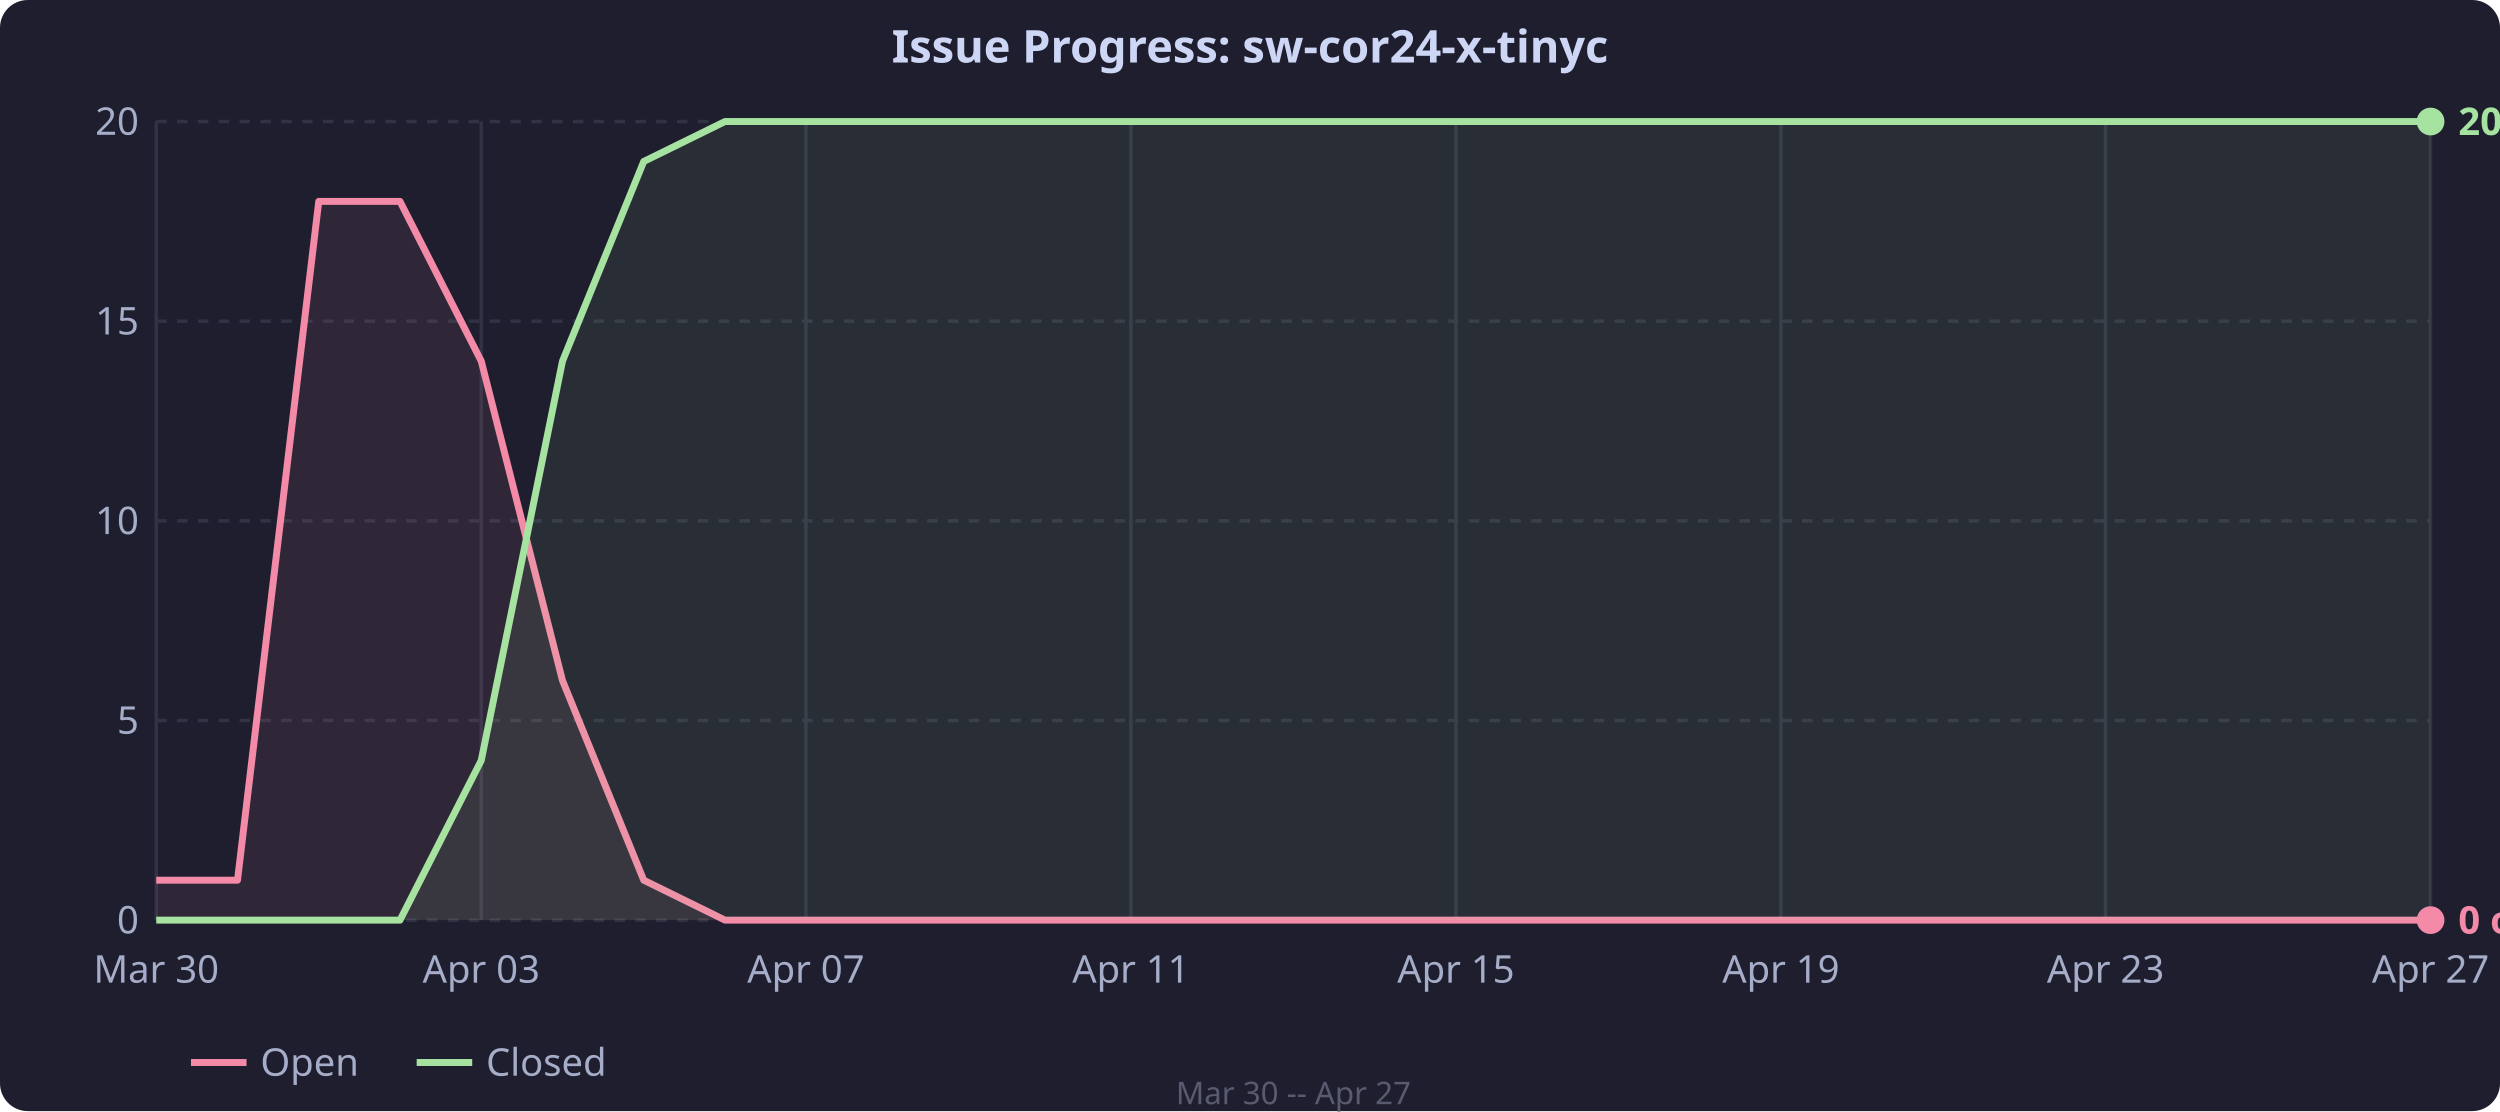
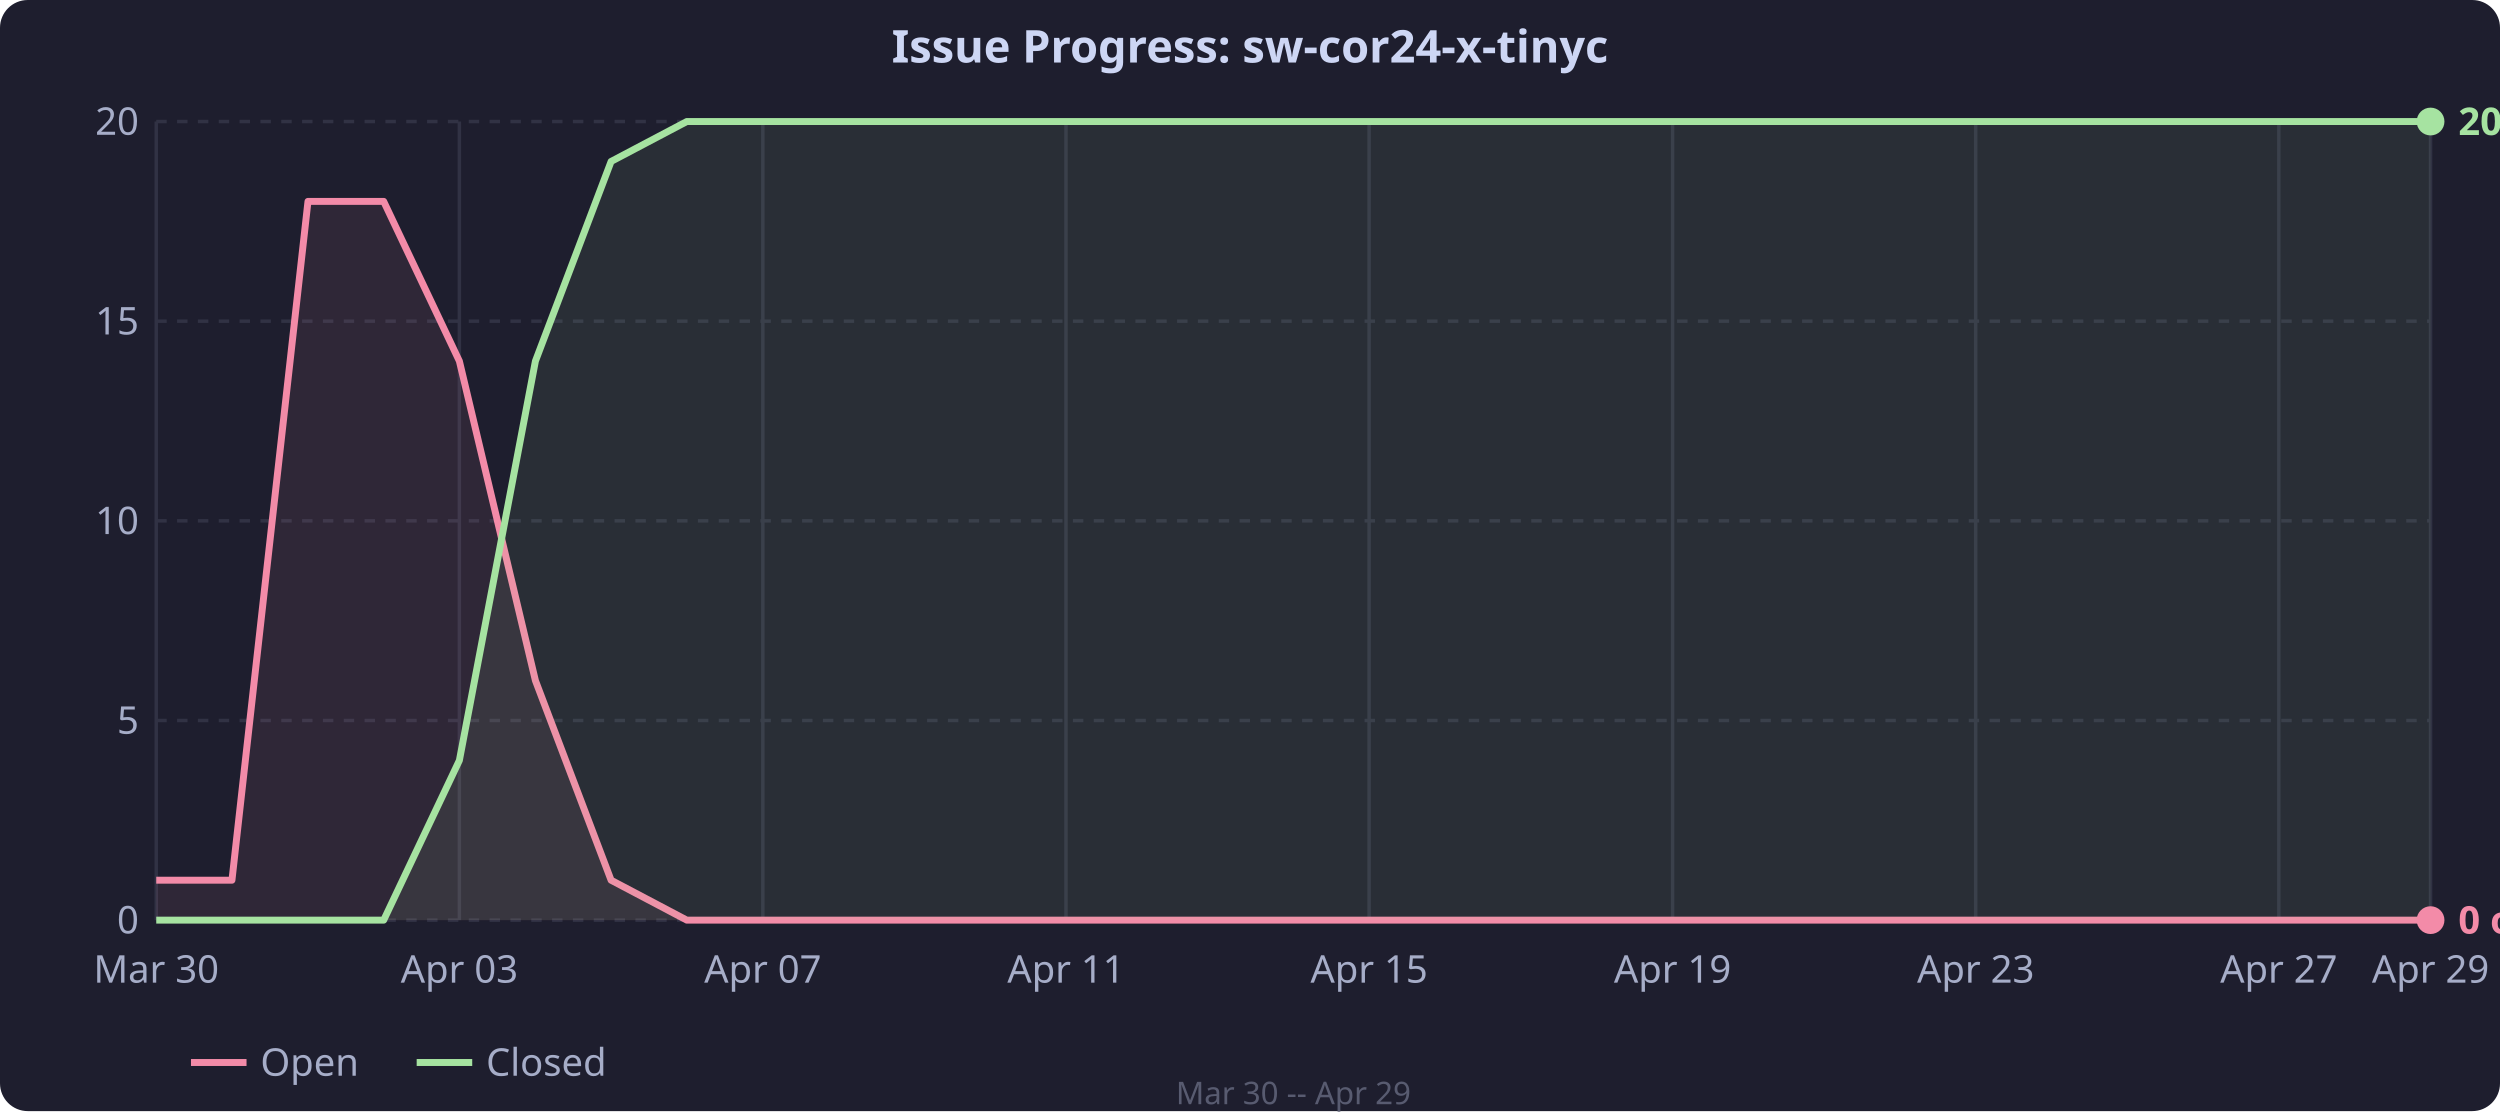
<svg xmlns="http://www.w3.org/2000/svg" viewBox="0 0 720 320" style="font-family: system-ui, sans-serif; font-size: 11px; color: #cdd6f4;">
  <rect width="720" height="320" fill="#1e1e2e" rx="8" />
  <line x1="45" y1="265.0" x2="700" y2="265.0" stroke="#313244" stroke-dasharray="3,3" />
  <text x="40" y="265.0" fill="#a6adc8" text-anchor="end" dominant-baseline="middle">0</text>
  <line x1="45" y1="207.5" x2="700" y2="207.5" stroke="#313244" stroke-dasharray="3,3" />
  <text x="40" y="207.5" fill="#a6adc8" text-anchor="end" dominant-baseline="middle">5</text>
  <line x1="45" y1="150.0" x2="700" y2="150.0" stroke="#313244" stroke-dasharray="3,3" />
  <text x="40" y="150.0" fill="#a6adc8" text-anchor="end" dominant-baseline="middle">10</text>
  <line x1="45" y1="92.5" x2="700" y2="92.5" stroke="#313244" stroke-dasharray="3,3" />
  <text x="40" y="92.5" fill="#a6adc8" text-anchor="end" dominant-baseline="middle">15</text>
  <line x1="45" y1="35.0" x2="700" y2="35.0" stroke="#313244" stroke-dasharray="3,3" />
  <text x="40" y="35.0" fill="#a6adc8" text-anchor="end" dominant-baseline="middle">20</text>
  <text x="45.0" y="283" fill="#a6adc8" text-anchor="middle">Mar 30</text>
  <line x1="45.0" y1="35" x2="45.0" y2="265" stroke="#313244" />
-   <text x="138.6" y="283" fill="#a6adc8" text-anchor="middle">Apr 03</text>
-   <line x1="138.6" y1="35" x2="138.6" y2="265" stroke="#313244" />
-   <text x="232.1" y="283" fill="#a6adc8" text-anchor="middle">Apr 07</text>
-   <line x1="232.1" y1="35" x2="232.1" y2="265" stroke="#313244" />
-   <text x="325.7" y="283" fill="#a6adc8" text-anchor="middle">Apr 11</text>
-   <line x1="325.7" y1="35" x2="325.7" y2="265" stroke="#313244" />
-   <text x="419.3" y="283" fill="#a6adc8" text-anchor="middle">Apr 15</text>
-   <line x1="419.3" y1="35" x2="419.3" y2="265" stroke="#313244" />
-   <text x="512.9" y="283" fill="#a6adc8" text-anchor="middle">Apr 19</text>
-   <line x1="512.9" y1="35" x2="512.9" y2="265" stroke="#313244" />
-   <text x="606.4" y="283" fill="#a6adc8" text-anchor="middle">Apr 23</text>
-   <line x1="606.4" y1="35" x2="606.4" y2="265" stroke="#313244" />
-   <text x="700.0" y="283" fill="#a6adc8" text-anchor="middle">Apr 27</text>
+   <text x="132.3" y="283" fill="#a6adc8" text-anchor="middle">Apr 03</text>
+   <line x1="132.3" y1="35" x2="132.3" y2="265" stroke="#313244" />
+   <text x="219.7" y="283" fill="#a6adc8" text-anchor="middle">Apr 07</text>
+   <line x1="219.7" y1="35" x2="219.7" y2="265" stroke="#313244" />
+   <text x="307.0" y="283" fill="#a6adc8" text-anchor="middle">Apr 11</text>
+   <line x1="307.0" y1="35" x2="307.0" y2="265" stroke="#313244" />
+   <text x="394.3" y="283" fill="#a6adc8" text-anchor="middle">Apr 15</text>
+   <line x1="394.3" y1="35" x2="394.3" y2="265" stroke="#313244" />
+   <text x="481.7" y="283" fill="#a6adc8" text-anchor="middle">Apr 19</text>
+   <line x1="481.7" y1="35" x2="481.7" y2="265" stroke="#313244" />
+   <text x="569.0" y="283" fill="#a6adc8" text-anchor="middle">Apr 23</text>
+   <line x1="569.0" y1="35" x2="569.0" y2="265" stroke="#313244" />
+   <text x="656.3" y="283" fill="#a6adc8" text-anchor="middle">Apr 27</text>
+   <line x1="656.3" y1="35" x2="656.3" y2="265" stroke="#313244" />
+   <text x="700.0" y="283" fill="#a6adc8" text-anchor="middle">Apr 29</text>
  <line x1="700.0" y1="35" x2="700.0" y2="265" stroke="#313244" />
-   <polygon fill="rgba(243,139,168,0.08)" points="45.0,253.5 68.4,253.5 91.8,58.0 115.2,58.0 138.6,104.0 162.0,196.0 185.4,253.5 208.8,265.0 232.1,265.0 255.5,265.0 278.9,265.0 302.3,265.0 325.7,265.0 349.1,265.0 372.5,265.0 395.9,265.0 419.3,265.0 442.7,265.0 466.1,265.0 489.5,265.0 512.9,265.0 536.2,265.0 559.6,265.0 583.0,265.0 606.4,265.0 629.8,265.0 653.2,265.0 676.6,265.0 700.0,265.0 700.0,265.0 45.0,265.0" />
-   <polyline fill="none" stroke="#f38ba8" stroke-width="2" stroke-linejoin="round" points="45.0,253.5 68.4,253.5 91.8,58.0 115.2,58.0 138.6,104.0 162.0,196.0 185.4,253.5 208.8,265.0 232.1,265.0 255.5,265.0 278.9,265.0 302.3,265.0 325.7,265.0 349.1,265.0 372.5,265.0 395.9,265.0 419.3,265.0 442.7,265.0 466.1,265.0 489.5,265.0 512.9,265.0 536.2,265.0 559.6,265.0 583.0,265.0 606.4,265.0 629.8,265.0 653.2,265.0 676.6,265.0 700.0,265.0" />
-   <polygon fill="rgba(166,227,161,0.08)" points="45.0,265.0 68.4,265.0 91.8,265.0 115.2,265.0 138.6,219.0 162.0,104.0 185.4,46.5 208.8,35.0 232.1,35.0 255.5,35.0 278.9,35.0 302.3,35.0 325.7,35.0 349.1,35.0 372.5,35.0 395.9,35.0 419.3,35.0 442.7,35.0 466.1,35.0 489.5,35.0 512.9,35.0 536.2,35.0 559.6,35.0 583.0,35.0 606.4,35.0 629.8,35.0 653.2,35.0 676.6,35.0 700.0,35.0 700.0,265.0 45.0,265.0" />
-   <polyline fill="none" stroke="#a6e3a1" stroke-width="2" stroke-linejoin="round" points="45.0,265.0 68.4,265.0 91.8,265.0 115.2,265.0 138.6,219.0 162.0,104.0 185.4,46.5 208.8,35.0 232.1,35.0 255.5,35.0 278.9,35.0 302.3,35.0 325.7,35.0 349.1,35.0 372.5,35.0 395.9,35.0 419.3,35.0 442.7,35.0 466.1,35.0 489.5,35.0 512.9,35.0 536.2,35.0 559.6,35.0 583.0,35.0 606.4,35.0 629.8,35.0 653.2,35.0 676.6,35.0 700.0,35.0" />
+   <polygon fill="rgba(243,139,168,0.08)" points="45.0,253.5 66.8,253.5 88.7,58.0 110.5,58.0 132.3,104.0 154.2,196.0 176.0,253.5 197.8,265.0 219.7,265.0 241.5,265.0 263.3,265.0 285.2,265.0 307.0,265.0 328.8,265.0 350.7,265.0 372.5,265.0 394.3,265.0 416.2,265.0 438.0,265.0 459.8,265.0 481.7,265.0 503.5,265.0 525.3,265.0 547.2,265.0 569.0,265.0 590.8,265.0 612.7,265.0 634.5,265.0 656.3,265.0 678.2,265.0 700.0,265.0 700.0,265.0 45.0,265.0" />
+   <polyline fill="none" stroke="#f38ba8" stroke-width="2" stroke-linejoin="round" points="45.0,253.5 66.8,253.5 88.7,58.0 110.5,58.0 132.3,104.0 154.2,196.0 176.0,253.5 197.8,265.0 219.7,265.0 241.5,265.0 263.3,265.0 285.2,265.0 307.0,265.0 328.8,265.0 350.7,265.0 372.5,265.0 394.3,265.0 416.2,265.0 438.0,265.0 459.8,265.0 481.7,265.0 503.5,265.0 525.3,265.0 547.2,265.0 569.0,265.0 590.8,265.0 612.7,265.0 634.5,265.0 656.3,265.0 678.2,265.0 700.0,265.0" />
+   <polygon fill="rgba(166,227,161,0.08)" points="45.0,265.0 66.8,265.0 88.7,265.0 110.5,265.0 132.3,219.0 154.2,104.0 176.0,46.5 197.8,35.0 219.7,35.0 241.5,35.0 263.3,35.0 285.2,35.0 307.0,35.0 328.8,35.0 350.7,35.0 372.5,35.0 394.3,35.0 416.2,35.0 438.0,35.0 459.8,35.0 481.7,35.0 503.5,35.0 525.3,35.0 547.2,35.0 569.0,35.0 590.8,35.0 612.7,35.0 634.5,35.0 656.3,35.0 678.2,35.0 700.0,35.0 700.0,265.0 45.0,265.0" />
+   <polyline fill="none" stroke="#a6e3a1" stroke-width="2" stroke-linejoin="round" points="45.0,265.0 66.8,265.0 88.7,265.0 110.5,265.0 132.3,219.0 154.2,104.0 176.0,46.5 197.8,35.0 219.7,35.0 241.5,35.0 263.3,35.0 285.2,35.0 307.0,35.0 328.8,35.0 350.7,35.0 372.5,35.0 394.3,35.0 416.2,35.0 438.0,35.0 459.8,35.0 481.7,35.0 503.5,35.0 525.3,35.0 547.2,35.0 569.0,35.0 590.8,35.0 612.7,35.0 634.5,35.0 656.3,35.0 678.2,35.0 700.0,35.0" />
  <circle cx="700.0" cy="265.0" r="4" fill="#f38ba8" />
  <circle cx="700.0" cy="35.0" r="4" fill="#a6e3a1" />
  <text x="708.0" y="265.0" fill="#f38ba8" text-anchor="start" dominant-baseline="middle" font-size="11px" font-weight="600">0 open</text>
  <text x="708.0" y="35.0" fill="#a6e3a1" text-anchor="start" dominant-baseline="middle" font-size="11px" font-weight="600">20 closed</text>
  <text x="360" y="18" fill="#cdd6f4" text-anchor="middle" font-size="13px" font-weight="600">Issue Progress: sw-cor24-x-tinyc</text>
  <line x1="55" y1="306" x2="71" y2="306" stroke="#f38ba8" stroke-width="2" />
  <text x="75" y="306" fill="#a6adc8" dominant-baseline="middle">Open</text>
  <line x1="120" y1="306" x2="136" y2="306" stroke="#a6e3a1" stroke-width="2" />
  <text x="140" y="306" fill="#a6adc8" dominant-baseline="middle">Closed</text>
-   <text x="372.5" y="318" fill="#585b70" text-anchor="middle" font-size="9px">Mar 30 -- Apr 27</text>
+   <text x="372.5" y="318" fill="#585b70" text-anchor="middle" font-size="9px">Mar 30 -- Apr 29</text>
</svg>
